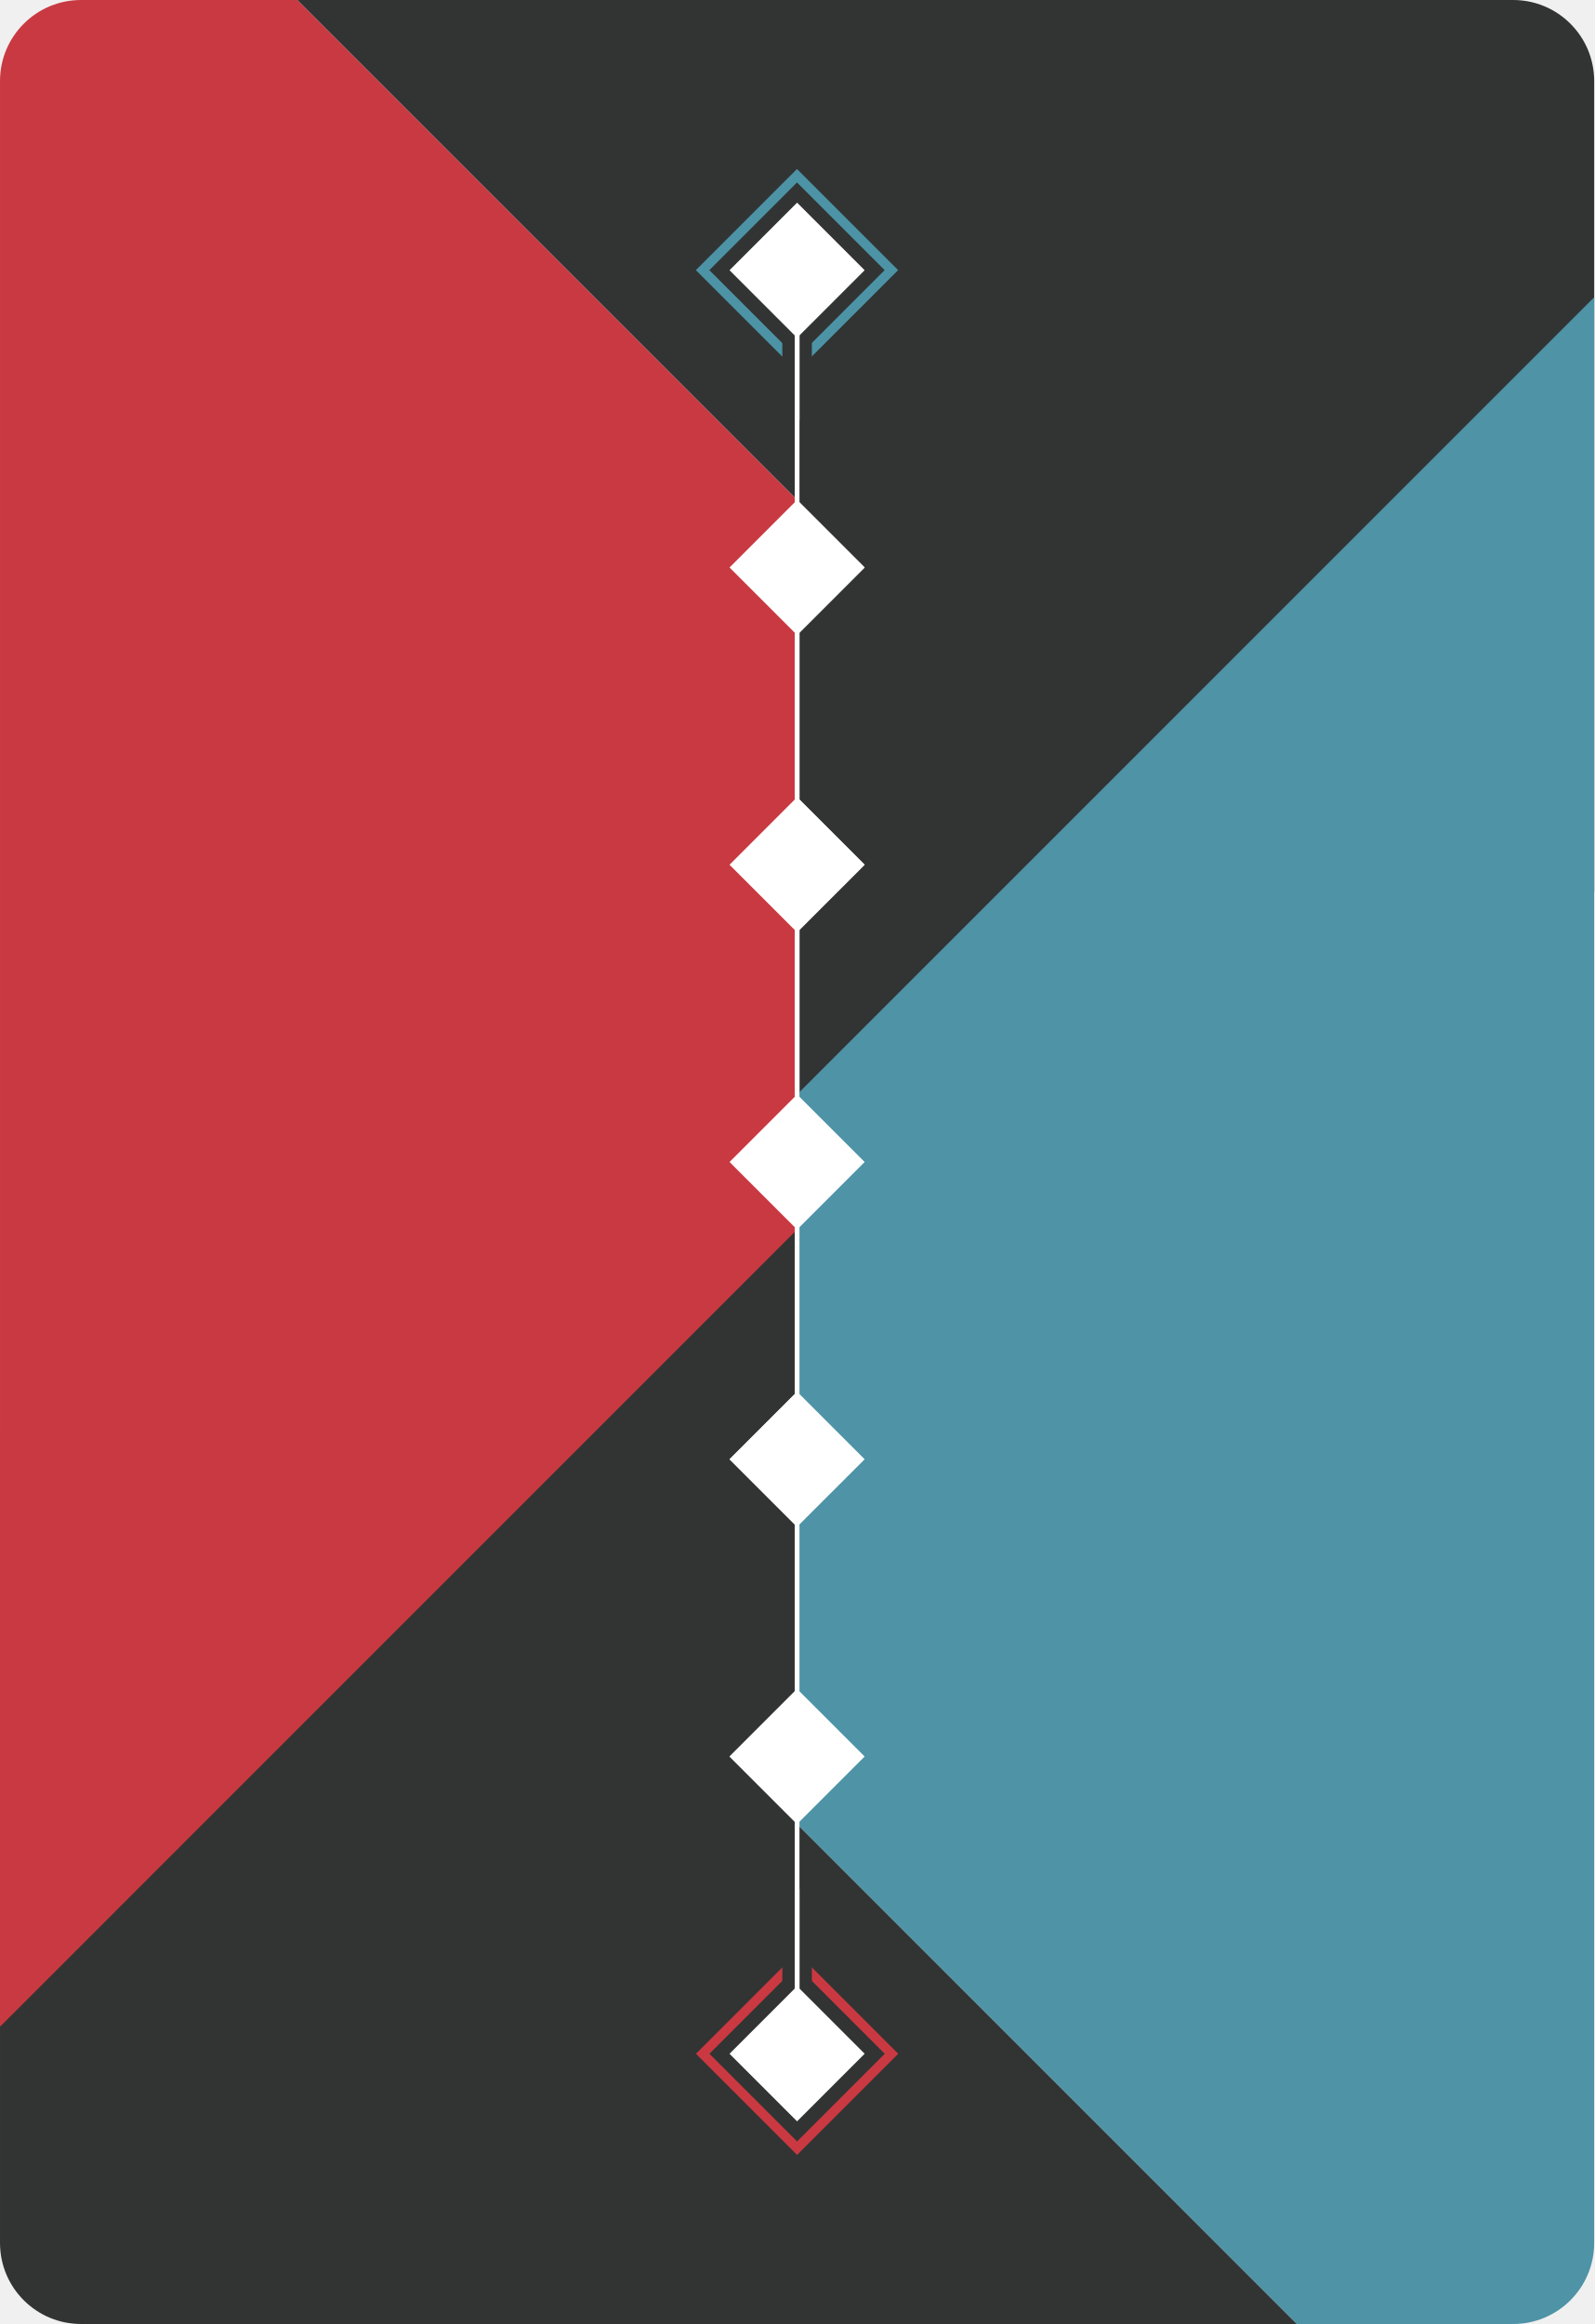
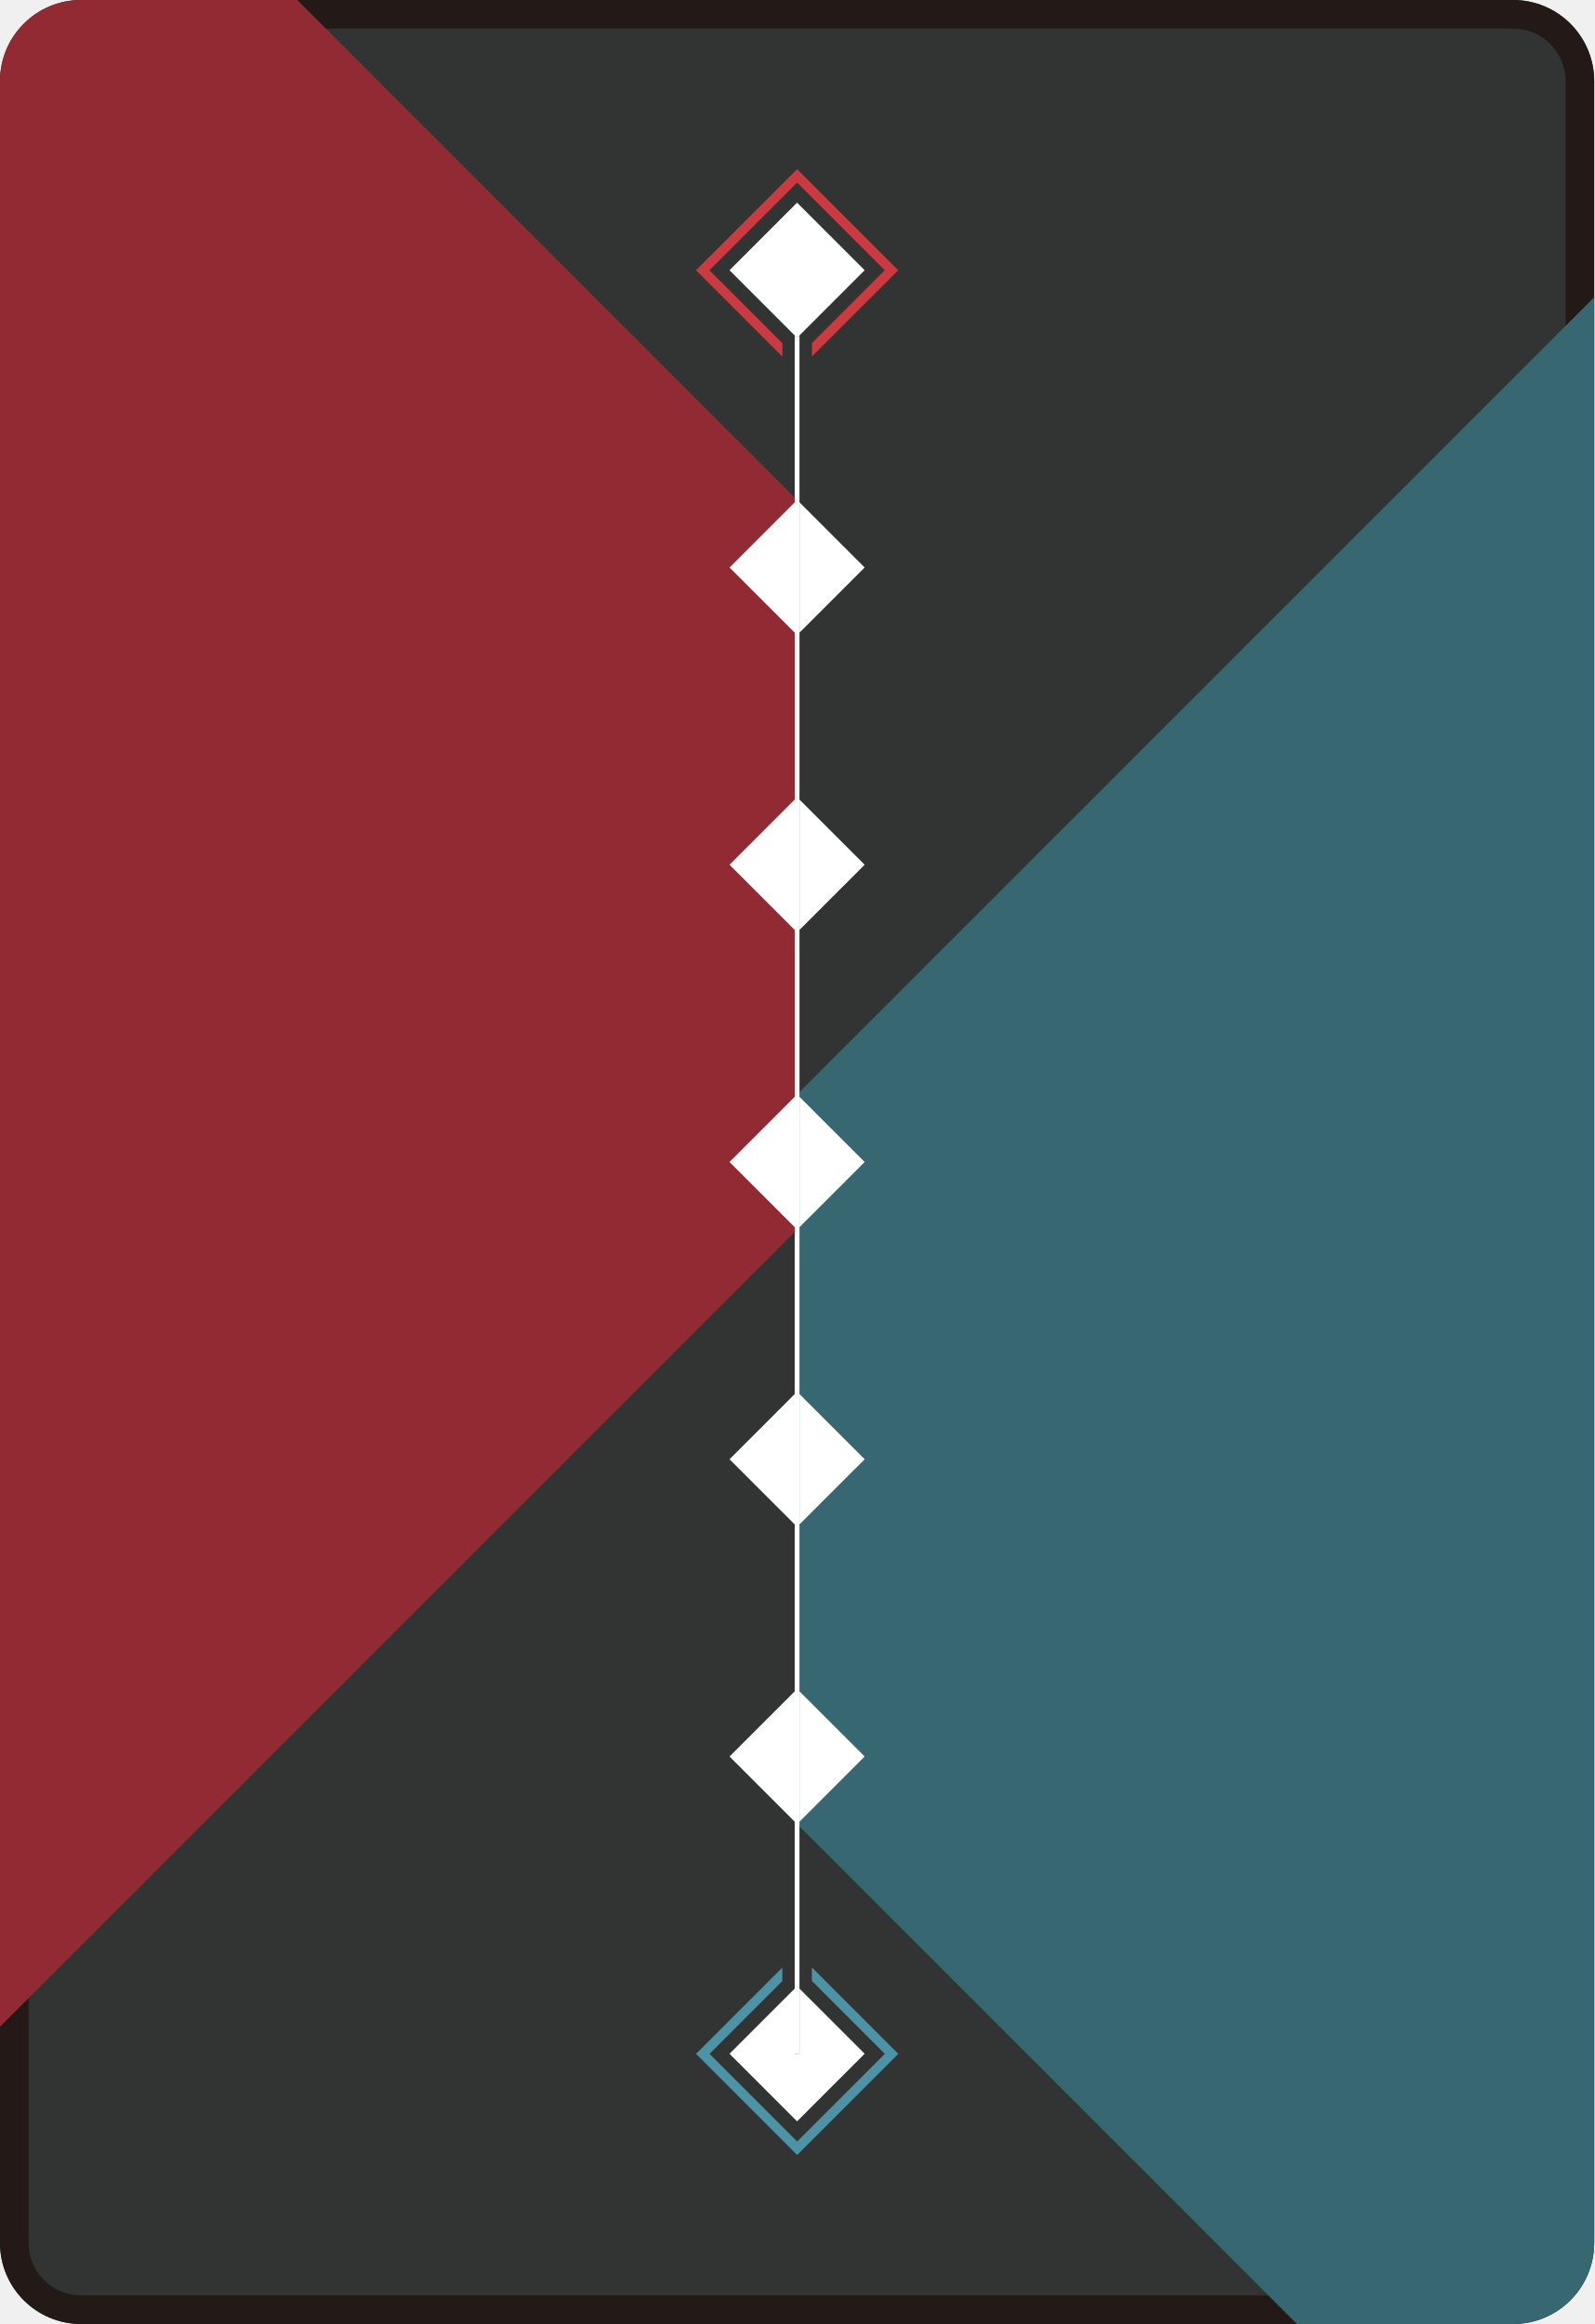
<svg xmlns="http://www.w3.org/2000/svg" id="a" data-name="レイヤー 1" width="59mm" height="86mm" viewBox="0 0 167.244 243.78">
-   <g>
-     <polygon points="83.622 43.189 82.722 43.921 82.722 26.98 83.623 27.712 84.522 26.983 84.522 43.921 83.622 43.189" fill="#fff" stroke-width="0" />
-     <path d="M83.372,28.346l.25.203.25-.203v14.209l-.25-.203-.25.203v-14.209M82.072,25.617v19.667l1.55-1.258,1.55,1.258v-19.667l-1.55,1.258-1.55-1.258h0Z" fill="#313433" stroke-width="0" />
-   </g>
-   <path d="M83.622,52.441l7.087,7.087-6.614,6.614-.222.222v17.508l6.837,6.837-6.837,6.837v17.508l6.837,6.837-6.837,6.837v17.508l6.837,6.837-6.837,6.837v17.008l83.372-83.372V8.504c0-4.697-3.807-8.504-8.504-8.504H31.181l52.441,52.441h0Z" fill="#313433" stroke-width="0" />
-   <path d="M83.612,19.141l9.196,9.196-9.196,9.196-9.196-9.196,9.196-9.196M83.612,17.726l-.374.374-10.236,10.236,10.61,10.61,10.61-10.61-10.236-10.236-.374-.374h0Z" fill="#4d93a6" stroke-width="0" />
-   <path d="M8.504,243.78h127.559l-59.528-59.528,6.837-6.837v-17.508l-6.837-6.837,6.837-6.837v-17.508l-6.837-6.837,6.837-6.837v-17.508l-6.837-6.837,6.837-6.837v-17.008L0,150.236v85.039c0,4.697,3.807,8.504,8.504,8.504Z" fill="#313433" stroke-width="0" />
-   <path d="M83.622,52.441L31.181,0H8.504C3.807,0,0,3.807,0,8.504v204.094l83.372-83.372.25-76.785Z" fill="#c93941" stroke-width="0" />
-   <path d="M83.622,191.339l52.441,52.441h22.677c4.697,0,8.504-3.807,8.504-8.504V31.181l-83.372,83.372-.25,76.785Z" fill="#4e93a6" stroke-width="0" />
-   <polygon points="83.872 66.364 84.094 66.142 83.872 66.364 83.872 66.364" fill="#c93941" stroke-width="0" />
-   <polygon points="83.872 97.545 90.709 90.709 83.872 83.872 83.622 83.622 83.372 83.872 76.535 90.709 83.372 97.545 83.622 97.795 83.872 97.545" fill="#fff" stroke-width="0" />
-   <polygon points="83.872 66.364 84.094 66.142 90.709 59.528 83.622 52.441 83.622 52.441 76.535 59.527 83.372 66.364 83.622 66.614 83.872 66.364" fill="#fff" stroke-width="0" />
-   <g>
-     <polygon points="83.622 44.752 82.722 45.64 82.722 25.261 83.622 26.149 84.522 25.261 84.522 45.64 83.622 44.752" fill="#fff" stroke-width="0" />
-     <path d="M83.372,26.816l.25.247.25-.247v17.27l-.25-.247-.25.247v-17.27M82.072,23.707v23.487l1.55-1.529,1.55,1.529v-23.487l-1.55,1.529-1.55-1.529h0Z" fill="#313433" stroke-width="0" />
-   </g>
-   <polygon points="83.872 35.183 84.094 34.961 90.709 28.346 83.622 21.26 83.622 21.26 76.535 28.346 83.372 35.183 83.622 35.433 83.872 35.183" fill="#fff" stroke-width="0" />
-   <polygon points="83.872 128.726 90.709 121.89 83.872 115.053 83.622 114.803 83.372 115.053 76.535 121.89 83.372 128.726 83.622 128.976 83.872 128.726" fill="#fff" stroke-width="0" />
-   <polygon points="83.872 159.908 90.709 153.071 83.872 146.234 83.622 145.984 83.372 146.234 76.535 153.071 83.372 159.907 83.622 160.158 83.872 159.908" fill="#fff" stroke-width="0" />
-   <path d="M83.622,206.237l9.196,9.196-9.196,9.196-9.196-9.196,9.196-9.196M83.622,204.823l-.374.374-10.236,10.236,10.61,10.61,10.61-10.61-10.236-10.236-.374-.374h0Z" fill="#ca3941" stroke-width="0" />
-   <polygon points="83.622 177.165 83.372 177.415 76.535 184.252 83.622 191.339 90.709 184.252 83.872 177.415 83.622 177.165" fill="#fff" stroke-width="0" />
-   <g>
-     <polygon points="83.622 216.101 82.722 216.99 82.722 196.611 83.622 197.497 84.522 196.611 84.522 216.99 83.622 216.101" fill="#fff" stroke-width="0" />
-     <path d="M83.372,198.163l.25.247.25-.247v17.27l-.25-.247-.25.247v-17.27M82.072,195.054v23.487l1.55-1.529,1.55,1.529v-23.487l-1.55,1.529-1.55-1.529h0Z" fill="#313433" stroke-width="0" />
-   </g>
-   <polygon points="83.872 215.433 83.872 28.348 83.872 28.348 83.622 31.018 83.372 28.346 83.372 33.691 83.372 215.433 83.622 212.762 83.872 215.433" fill="#fff" stroke-width="0" />
-   <polygon points="83.622 208.346 83.372 208.596 76.535 215.433 83.622 222.52 90.709 215.433 83.872 208.596 83.622 208.346" fill="#fff" stroke-width="0" />
+   <path d="M8.504,243.78h150.236l8.504-8.504V8.504c0-4.697-3.807-8.504-8.504-8.504H8.504L0,8.504v226.772c0,4.697,3.807,8.504,8.504,8.504Z" fill="#313433" stroke-width="0" />
+   <path d="M8.504,240.78c-3.035,0-5.504-2.469-5.504-5.504V8.504c0-3.035,2.469-5.504,5.504-5.504h150.236c3.035,0,5.504,2.469,5.504,5.504v226.772c0,3.035-2.469,5.504-5.504,5.504H8.504M8.504,243.78h150.236c4.697,0,8.504-3.807,8.504-8.504V8.504C167.244,3.807,163.437,0,158.74,0H8.504C3.807,0,0,3.807,0,8.504v226.772C0,239.972,3.807,243.78,8.504,243.78h0Z" fill="#231916" stroke-width="0" />
+   <path d="M83.622,191.339l52.441,52.441h22.677c4.697,0,8.504-3.807,8.504-8.504V93.543s0-62.362,0-62.362l-83.372,83.372-.25,76.785Z" fill="#376771" stroke-width="0" />
+   <path d="M83.622,52.441L31.181,0H8.504C3.807,0,0,3.807,0,8.504v204.094l83.372-83.372.25-76.785Z" fill="#922a34" stroke-width="0" />
+   <polygon points="83.372 177.415 83.15 177.638 83.372 177.415 83.372 177.415" fill="#c93941" stroke-width="0" />
+   <polygon points="83.872 159.907 90.709 153.071 83.872 146.234 83.872 146.234 83.872 159.908 83.872 159.907" fill="#fff" stroke-width="0" />
+   <polygon points="76.535 153.071 83.372 159.907 83.372 146.234 76.535 153.071" fill="#fff" stroke-width="0" />
+   <polygon points="90.709 184.252 83.872 177.415 83.872 177.415 83.872 191.089 90.709 184.252" fill="#fff" stroke-width="0" />
+   <polygon points="83.15 177.638 76.535 184.252 83.372 191.089 83.372 177.415 83.15 177.638" fill="#fff" stroke-width="0" />
+   <polygon points="83.372 215.432 83.372 208.597 83.15 208.819 76.535 215.433 83.622 222.52 83.622 222.52 90.709 215.433 83.872 208.597 83.872 208.597 83.872 215.433 83.372 215.432" fill="#fff" stroke-width="0" />
+   <polygon points="76.535 121.89 83.372 128.726 83.372 115.053 76.535 121.89" fill="#fff" stroke-width="0" />
+   <polygon points="83.872 128.726 90.709 121.89 83.872 115.053 83.872 115.053 83.872 128.726 83.872 128.726" fill="#fff" stroke-width="0" />
+   <polygon points="76.535 90.709 83.372 97.545 83.372 83.872 76.535 90.709" fill="#fff" stroke-width="0" />
+   <polygon points="83.872 97.545 90.709 90.709 83.872 83.872 83.872 83.872 83.872 97.545 83.872 97.545" fill="#fff" stroke-width="0" />
+   <polygon points="76.535 59.527 83.372 66.364 83.372 52.691 76.535 59.527" fill="#fff" stroke-width="0" />
+   <polygon points="83.872 66.364 90.709 59.528 83.872 52.691 83.872 66.364 83.872 66.364" fill="#fff" stroke-width="0" />
+   <polygon points="83.372 191.089 83.372 208.597 83.372 215.432 83.872 215.433 83.872 208.597 83.872 191.089 83.872 177.415 83.872 159.908 83.872 146.234 83.872 128.726 83.872 115.053 83.872 97.545 83.872 83.872 83.872 66.364 83.872 52.691 83.872 35.183 83.622 35.433 83.372 35.183 83.372 35.183 83.372 52.691 83.372 66.364 83.372 83.872 83.372 97.545 83.372 115.053 83.372 128.726 83.372 146.234 83.372 159.907 83.372 177.415 83.372 191.089" fill="#fff" stroke-width="0" />
+   <polygon points="83.622 35.433 83.872 35.183 83.872 35.183 90.709 28.346 83.622 21.26 76.535 28.346 83.372 35.183 83.372 35.183 83.622 35.433" fill="#fff" stroke-width="0" />
+   <polygon points="83.258 225.679 83.632 226.053 84.006 225.679 94.242 215.443 85.172 206.373 85.172 207.787 92.828 215.443 83.632 224.639 74.436 215.443 82.072 207.807 82.072 206.393 73.022 215.443 83.258 225.679" fill="#4d93a6" stroke-width="0" />
+   <polygon points="83.996 18.11 83.622 17.736 83.248 18.11 73.012 28.346 82.082 37.417 82.082 36.002 74.426 28.346 83.622 19.15 92.818 28.347 85.182 35.983 85.182 37.397 94.232 28.347 83.996 18.11" fill="#cb3941" stroke-width="0" />
</svg>
